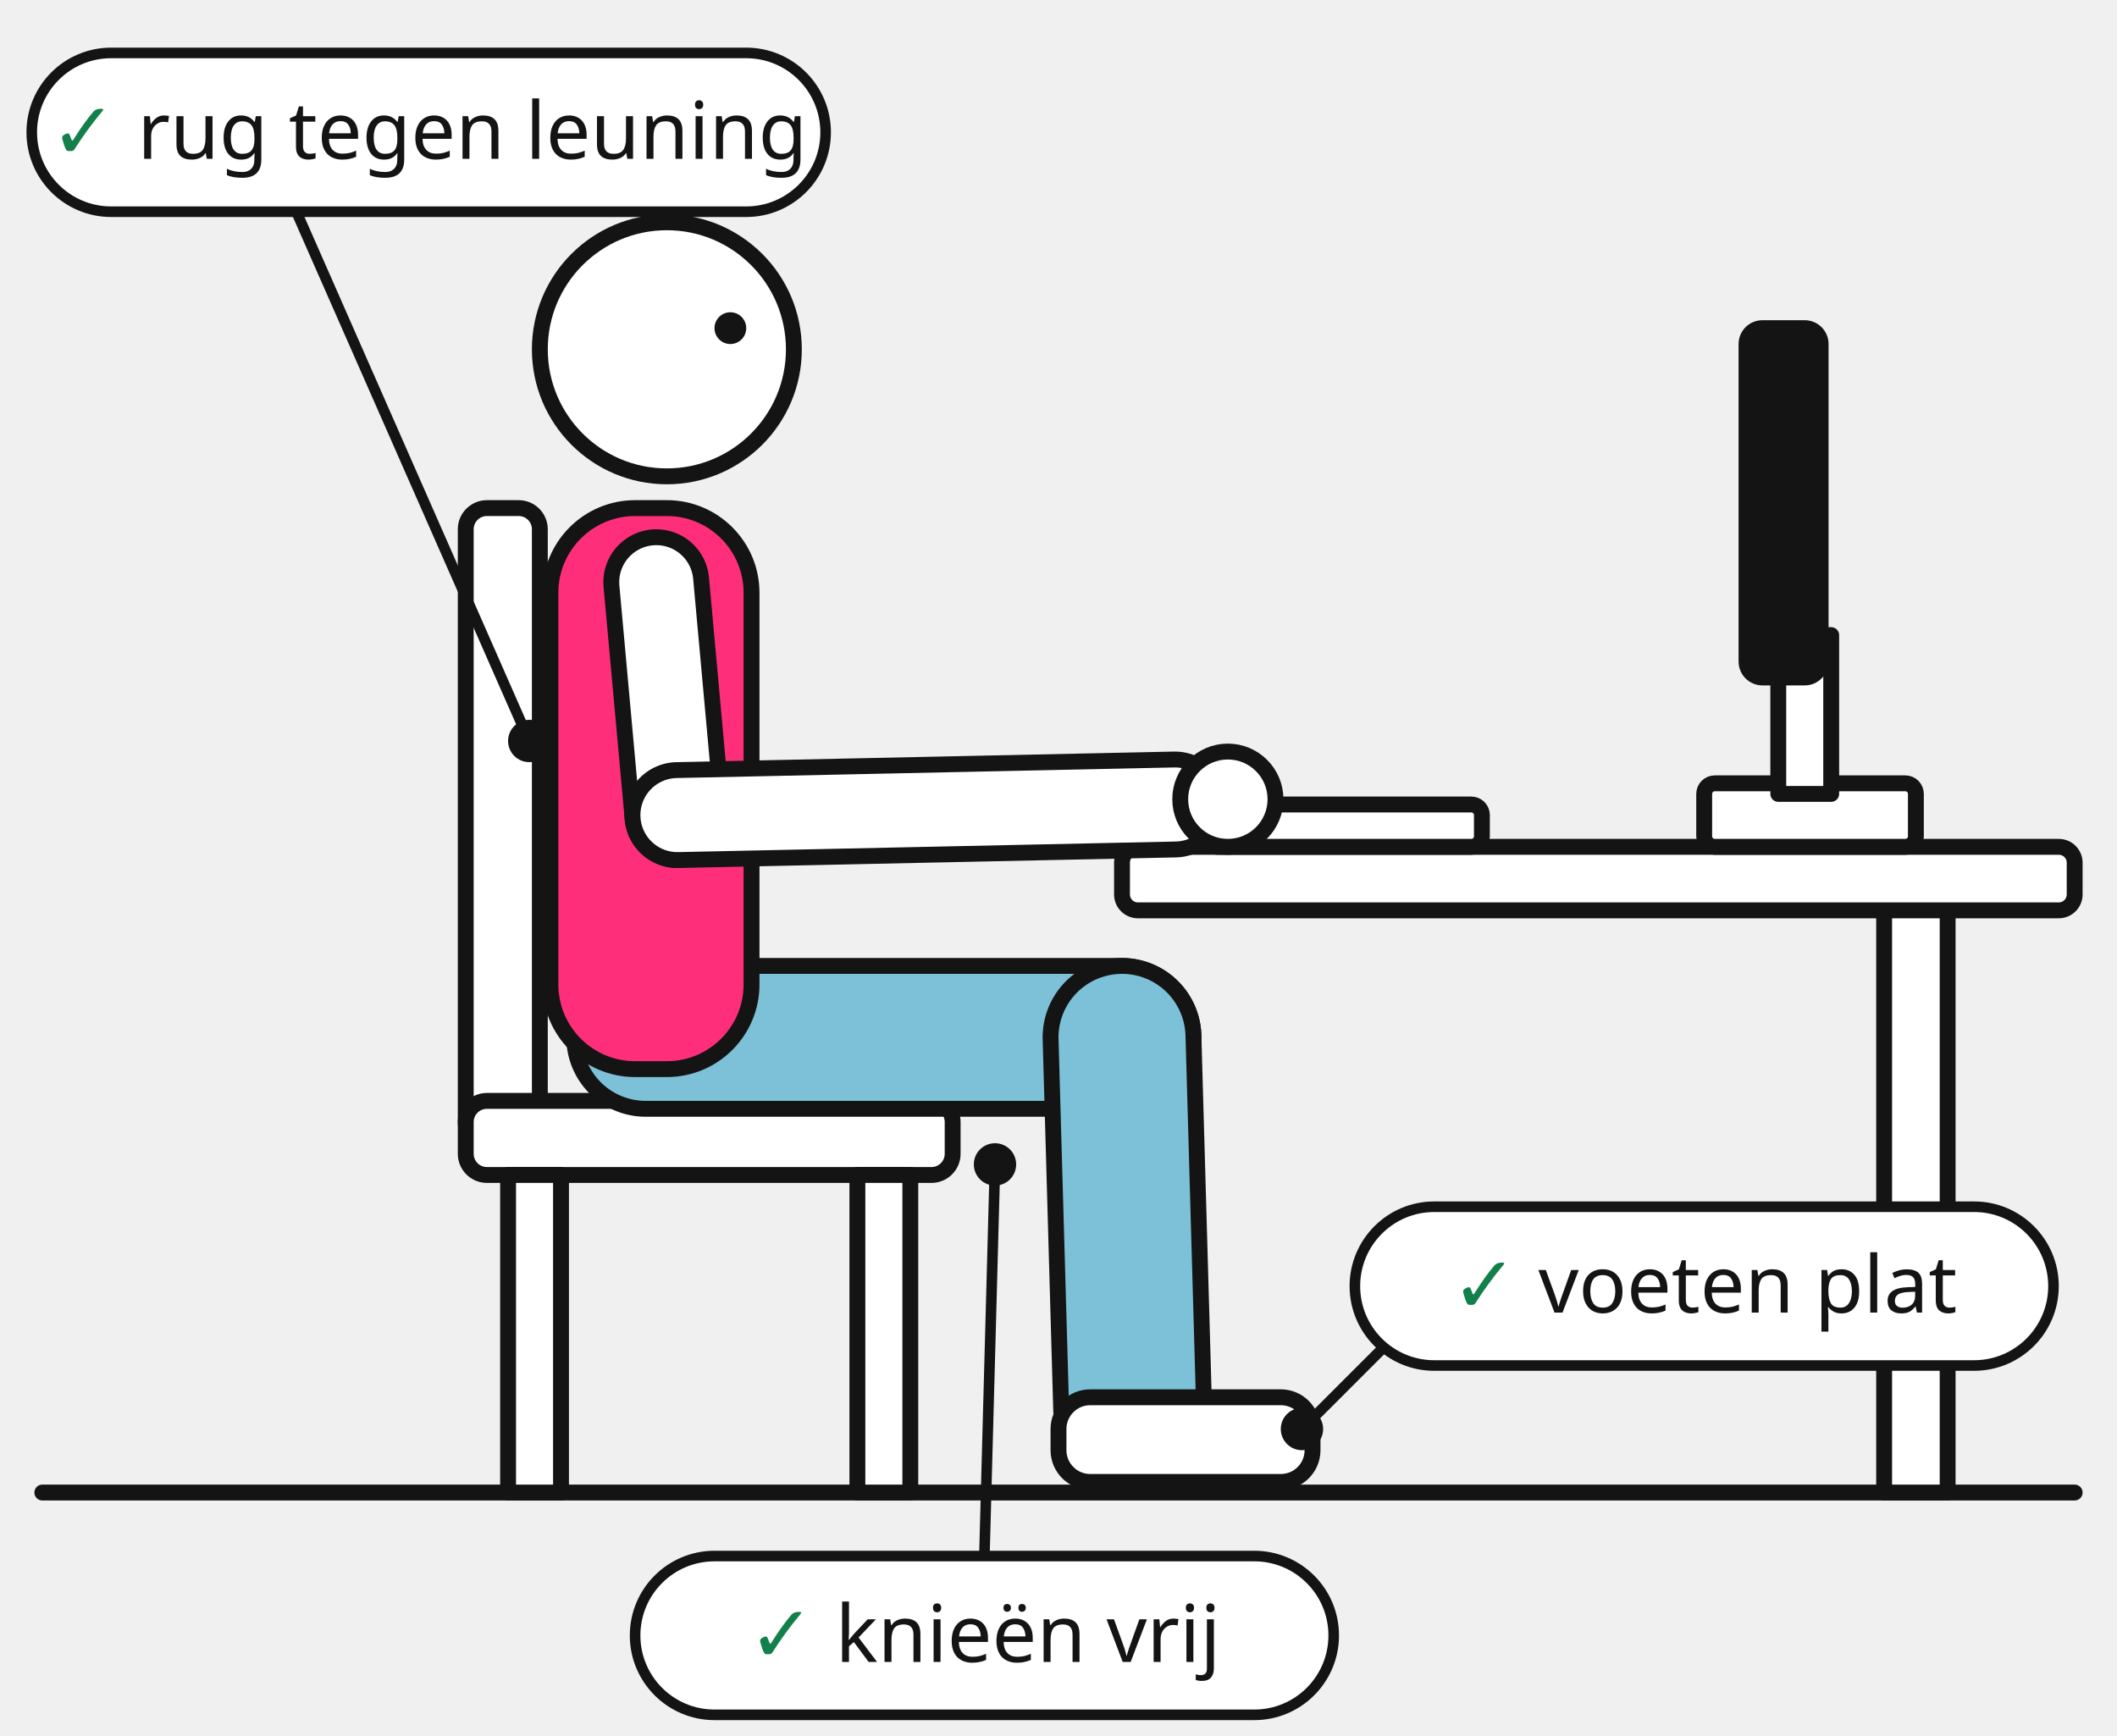
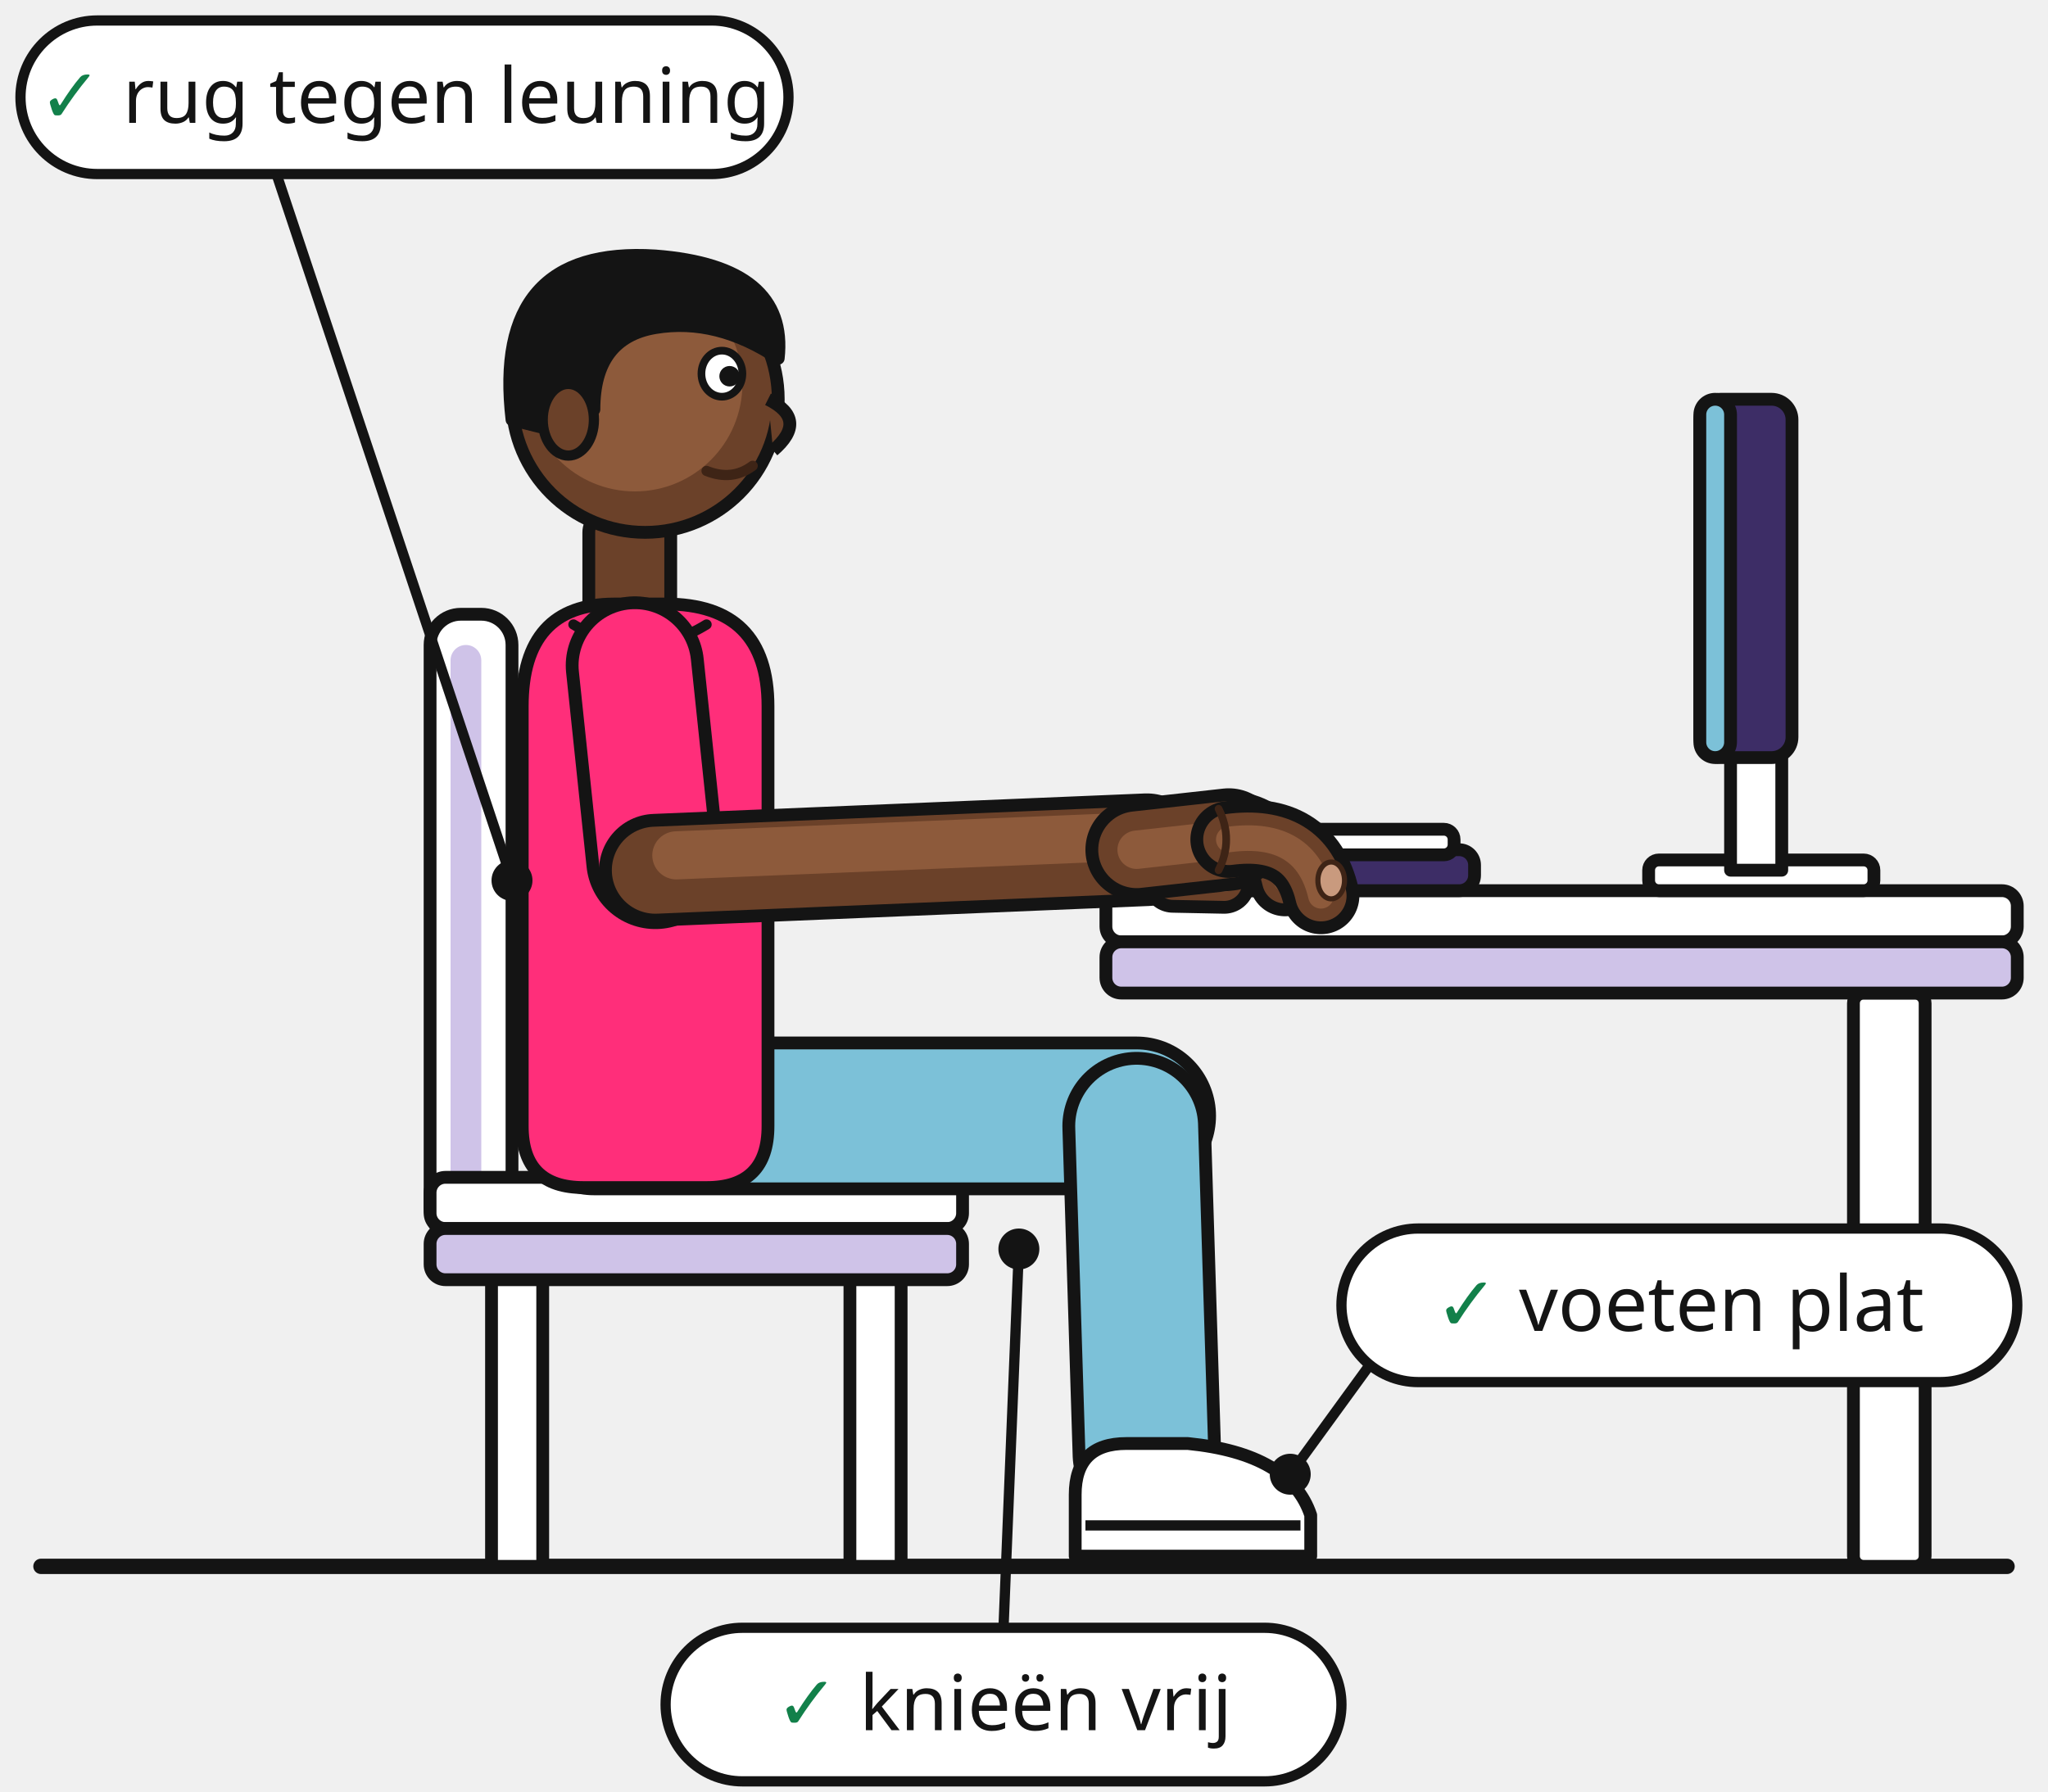
- <svg xmlns="http://www.w3.org/2000/svg" viewBox="0 0 400 328">
-   <line x1="8" y1="282" x2="392" y2="282" stroke="#141414" stroke-width="3" stroke-linecap="round" />
-   <g stroke="#141414" stroke-width="3" stroke-linejoin="round">
-     <rect x="356" y="166" width="12" height="116" fill="#ffffff" />
-     <rect x="212" y="160" width="180" height="12" rx="3" fill="#ffffff" />
-     <rect x="228" y="152" width="52" height="8" rx="2" fill="#ffffff" />
-     <rect x="322" y="148" width="40" height="12" rx="2" fill="#ffffff" />
-     <rect x="336" y="120" width="10" height="30" fill="#ffffff" />
-     <rect x="330" y="62" width="14" height="66" rx="3" fill="#141414" />
-     <rect x="88" y="96" width="14" height="120" rx="4" fill="#ffffff" />
-     <rect x="88" y="208" width="92" height="14" rx="4" fill="#ffffff" />
-     <rect x="96" y="222" width="10" height="60" fill="#ffffff" />
-     <rect x="162" y="222" width="10" height="60" fill="#ffffff" />
+ <svg xmlns="http://www.w3.org/2000/svg" viewBox="0 0 400 350">
+   <g transform="translate(0 22)">
+     <line x1="8" y1="284" x2="392" y2="284" stroke="#141414" stroke-width="3" stroke-linecap="round" />
+     <g stroke="#141414" stroke-width="2.5" stroke-linejoin="round">
+       <rect x="362" y="172" width="14" height="112" rx="2" fill="#ffffff" />
+       <rect x="216" y="152" width="178" height="10" rx="3" fill="#ffffff" />
+       <rect x="216" y="162" width="178" height="10" rx="3" fill="#cfc3e8" />
+       <rect x="232" y="144" width="56" height="8" rx="3" fill="#3d2d66" />
+       <rect x="236" y="140" width="48" height="5" rx="2" fill="#ffffff" />
+       <rect x="322" y="146" width="44" height="6" rx="2" fill="#ffffff" />
+       <rect x="338" y="116" width="10" height="32" fill="#ffffff" />
+       <rect x="332" y="56" width="18" height="70" rx="4" fill="#3d2d66" />
+       <rect x="332" y="56" width="6" height="70" rx="3" fill="#7cc1d8" />
+       <rect x="96" y="226" width="10" height="58" fill="#ffffff" />
+       <rect x="166" y="226" width="10" height="58" fill="#ffffff" />
+       <rect x="84" y="98" width="16" height="122" rx="6" fill="#ffffff" />
+       <rect x="88" y="104" width="6" height="110" rx="3" fill="#cfc3e8" stroke-width="0" />
+       <rect x="84" y="208" width="104" height="10" rx="3" fill="#ffffff" />
+       <rect x="84" y="218" width="104" height="10" rx="3" fill="#cfc3e8" />
+     </g>
+     <path d="M116 196 L222 196" stroke="#141414" stroke-width="31" stroke-linecap="round" fill="none" />
+     <path d="M116 196 L222 196" stroke="#7cc1d8" stroke-width="26" stroke-linecap="round" fill="none" />
+     <path d="M222 198 L224 262" stroke="#141414" stroke-width="29" stroke-linecap="round" fill="none" />
+     <path d="M222 198 L224 262" stroke="#7cc1d8" stroke-width="24" stroke-linecap="round" fill="none" />
+     <path d="M210 270 Q210 260 220 260 L232 260 Q252 262 256 274 L256 282 L210 282 Z" fill="#ffffff" stroke="#141414" stroke-width="2.5" stroke-linejoin="round" />
+     <line x1="212" y1="276" x2="254" y2="276" stroke="#141414" stroke-width="2" />
+     <rect x="115" y="78" width="16" height="22" rx="4" fill="#6b4129" stroke="#141414" stroke-width="2.5" />
+     <path d="M102 116 Q102 96 120 96 L130 96 Q150 96 150 116 L150 198 Q150 210 138 210 L114 210 Q102 210 102 198 Z" fill="#ff2e7a" stroke="#141414" stroke-width="2.5" stroke-linejoin="round" />
+     <path d="M112 100 Q125 108 138 100" fill="none" stroke="#141414" stroke-width="2" stroke-linecap="round" />
+     <circle cx="126" cy="56" r="26" fill="#6b4129" stroke="#141414" stroke-width="2.5" />
+     <circle cx="124" cy="53" r="21" fill="#8d5a3b" />
+     <path d="M150 56 Q158 60 151 66" fill="#6b4129" stroke="#141414" stroke-width="2.5" stroke-linejoin="round" />
+     <ellipse cx="141" cy="51" rx="4" ry="4.5" fill="#ffffff" stroke="#141414" stroke-width="1.5" />
+     <circle cx="142.5" cy="51.5" r="2" fill="#141414" />
+     <path d="M138 70 Q143 72 147 69" fill="none" stroke="#3e2416" stroke-width="2" stroke-linecap="round" />
+     <path d="M100 60 Q96 26 128 28 Q154 30 152 48 Q140 40 128 42 Q116 44 116 58 Q112 52 108 62 Z" fill="#141414" stroke="#141414" stroke-width="2.5" stroke-linejoin="round" />
+     <ellipse cx="111" cy="60" rx="5" ry="7" fill="#6b4129" stroke="#141414" stroke-width="2" />
+     <path d="M124 108 L128 146" stroke="#141414" stroke-width="27" stroke-linecap="round" fill="none" />
+     <path d="M124 108 L128 146" stroke="#ff2e7a" stroke-width="22" stroke-linecap="round" fill="none" />
+     <path d="M128 148 L224 144" stroke="#141414" stroke-width="22" stroke-linecap="round" fill="none" />
+     <path d="M128 148 L224 144" stroke="#6b4129" stroke-width="17" stroke-linecap="round" fill="none" />
+     <path d="M132.1 145.1 L219.6 141.5" stroke="#8d5a3b" stroke-width="9.4" stroke-linecap="round" fill="none" />
+     <path d="M234 140 Q248 137 251 150" stroke="#141414" stroke-width="14" stroke-linecap="round" stroke-linejoin="round" fill="none" />
+     <path d="M234 140 Q248 137 251 150" stroke="#6b4129" stroke-width="9" stroke-linecap="round" stroke-linejoin="round" fill="none" />
+     <path d="M234 140 Q248 137 251 150" stroke="#8d5a3b" stroke-width="4.5" stroke-linecap="round" stroke-linejoin="round" fill="none" />
+     <path d="M229.1 150.3 L239.1 150.5" stroke="#141414" stroke-width="12" stroke-linecap="round" stroke-linejoin="round" fill="none" />
+     <path d="M229.1 150.3 L239.1 150.5" stroke="#6b4129" stroke-width="7" stroke-linecap="round" stroke-linejoin="round" fill="none" />
+     <path d="M229.1 150.3 L239.1 150.5" stroke="#8d5a3b" stroke-width="3.5" stroke-linecap="round" stroke-linejoin="round" fill="none" />
+     <path d="M222 144 L240 142" stroke="#141414" stroke-width="20" stroke-linecap="round" stroke-linejoin="round" fill="none" />
+     <path d="M222 144 L240 142" stroke="#6b4129" stroke-width="15" stroke-linecap="round" stroke-linejoin="round" fill="none" />
+     <path d="M222 144 L240 142" stroke="#8d5a3b" stroke-width="7.5" stroke-linecap="round" stroke-linejoin="round" fill="none" />
+     <path d="M240 142 Q255 140 258 153" stroke="#141414" stroke-width="15" stroke-linecap="round" stroke-linejoin="round" fill="none" />
+     <path d="M240 142 Q255 140 258 153" stroke="#6b4129" stroke-width="10" stroke-linecap="round" stroke-linejoin="round" fill="none" />
+     <path d="M240 142 Q255 140 258 153" stroke="#8d5a3b" stroke-width="5" stroke-linecap="round" stroke-linejoin="round" fill="none" />
+     <path d="M238 136 q3 6 0 12" fill="none" stroke="#3e2416" stroke-width="1.5" stroke-linecap="round" />
+     <ellipse cx="260" cy="150" rx="2.6" ry="3.6" fill="#c99a7e" stroke="#3e2416" stroke-width="1" />
  </g>
-   <g stroke-linecap="round">
-     <line x1="122" y1="196" x2="212" y2="196" stroke="#141414" stroke-width="30" />
-     <line x1="122" y1="196" x2="212" y2="196" stroke="#7cc1d8" stroke-width="24" />
-     <line x1="212" y1="196" x2="214" y2="266" stroke="#141414" stroke-width="30" />
-     <line x1="212" y1="196" x2="214" y2="266" stroke="#7cc1d8" stroke-width="24" />
-   </g>
-   <rect x="200" y="264" width="48" height="16" rx="6" fill="#ffffff" stroke="#141414" stroke-width="3" />
-   <rect x="104" y="96" width="38" height="106" rx="16" fill="#ff2e7a" stroke="#141414" stroke-width="3" />
-   <circle cx="126" cy="66" r="24" fill="#ffffff" stroke="#141414" stroke-width="3" />
-   <circle cx="138" cy="62" r="3" fill="#141414" />
-   <g stroke-linecap="round">
-     <line x1="124" y1="110" x2="128" y2="154" stroke="#141414" stroke-width="20" />
-     <line x1="124" y1="110" x2="128" y2="154" stroke="#ffffff" stroke-width="14" />
-     <line x1="128" y1="154" x2="222" y2="152" stroke="#141414" stroke-width="20" />
-     <line x1="128" y1="154" x2="222" y2="152" stroke="#ffffff" stroke-width="14" />
-   </g>
-   <circle cx="232" cy="151" r="9" fill="#ffffff" stroke="#141414" stroke-width="3" />
-   <line x1="56" y1="40" x2="100" y2="140" stroke="#141414" stroke-width="2" stroke-linecap="round" />
-   <circle cx="100" cy="140" r="4" fill="#141414" />
-   <rect x="6" y="10" width="150" height="30" rx="15" fill="#ffffff" stroke="#141414" stroke-width="2" />
-   <text x="81" y="30" text-anchor="middle" font-family="Atkinson Hyperlegible, Verdana, sans-serif" font-size="15" font-weight="400" fill="#141414">
+   <line x1="54" y1="34" x2="100" y2="172" stroke="#141414" stroke-width="2" stroke-linecap="round" />
+   <circle cx="100" cy="172" r="4" fill="#141414" />
+   <rect x="4" y="4" width="150" height="30" rx="15" fill="#ffffff" stroke="#141414" stroke-width="2" />
+   <text x="79" y="24" text-anchor="middle" font-family="Atkinson Hyperlegible, Verdana, sans-serif" font-size="15" font-weight="400" fill="#141414">
    <tspan fill="#12804a" font-weight="700">✓</tspan> rug tegen leuning</text>
-   <line x1="186" y1="294" x2="188" y2="220" stroke="#141414" stroke-width="2" stroke-linecap="round" />
-   <circle cx="188" cy="220" r="4" fill="#141414" />
-   <rect x="120" y="294" width="132" height="30" rx="15" fill="#ffffff" stroke="#141414" stroke-width="2" />
-   <text x="186" y="314" text-anchor="middle" font-family="Atkinson Hyperlegible, Verdana, sans-serif" font-size="15" font-weight="400" fill="#141414">
+   <line x1="196" y1="318" x2="199" y2="244" stroke="#141414" stroke-width="2" stroke-linecap="round" />
+   <circle cx="199" cy="244" r="4" fill="#141414" />
+   <rect x="130" y="318" width="132" height="30" rx="15" fill="#ffffff" stroke="#141414" stroke-width="2" />
+   <text x="196" y="338" text-anchor="middle" font-family="Atkinson Hyperlegible, Verdana, sans-serif" font-size="15" font-weight="400" fill="#141414">
    <tspan fill="#12804a" font-weight="700">✓</tspan> knieën vrij</text>
-   <line x1="262" y1="254" x2="246" y2="270" stroke="#141414" stroke-width="2" stroke-linecap="round" />
-   <circle cx="246" cy="270" r="4" fill="#141414" />
-   <rect x="256" y="228" width="132" height="30" rx="15" fill="#ffffff" stroke="#141414" stroke-width="2" />
-   <text x="322" y="248" text-anchor="middle" font-family="Atkinson Hyperlegible, Verdana, sans-serif" font-size="15" font-weight="400" fill="#141414">
+   <line x1="268" y1="266" x2="252" y2="288" stroke="#141414" stroke-width="2" stroke-linecap="round" />
+   <circle cx="252" cy="288" r="4" fill="#141414" />
+   <rect x="262" y="240" width="132" height="30" rx="15" fill="#ffffff" stroke="#141414" stroke-width="2" />
+   <text x="328" y="260" text-anchor="middle" font-family="Atkinson Hyperlegible, Verdana, sans-serif" font-size="15" font-weight="400" fill="#141414">
    <tspan fill="#12804a" font-weight="700">✓</tspan> voeten plat</text>
</svg>
